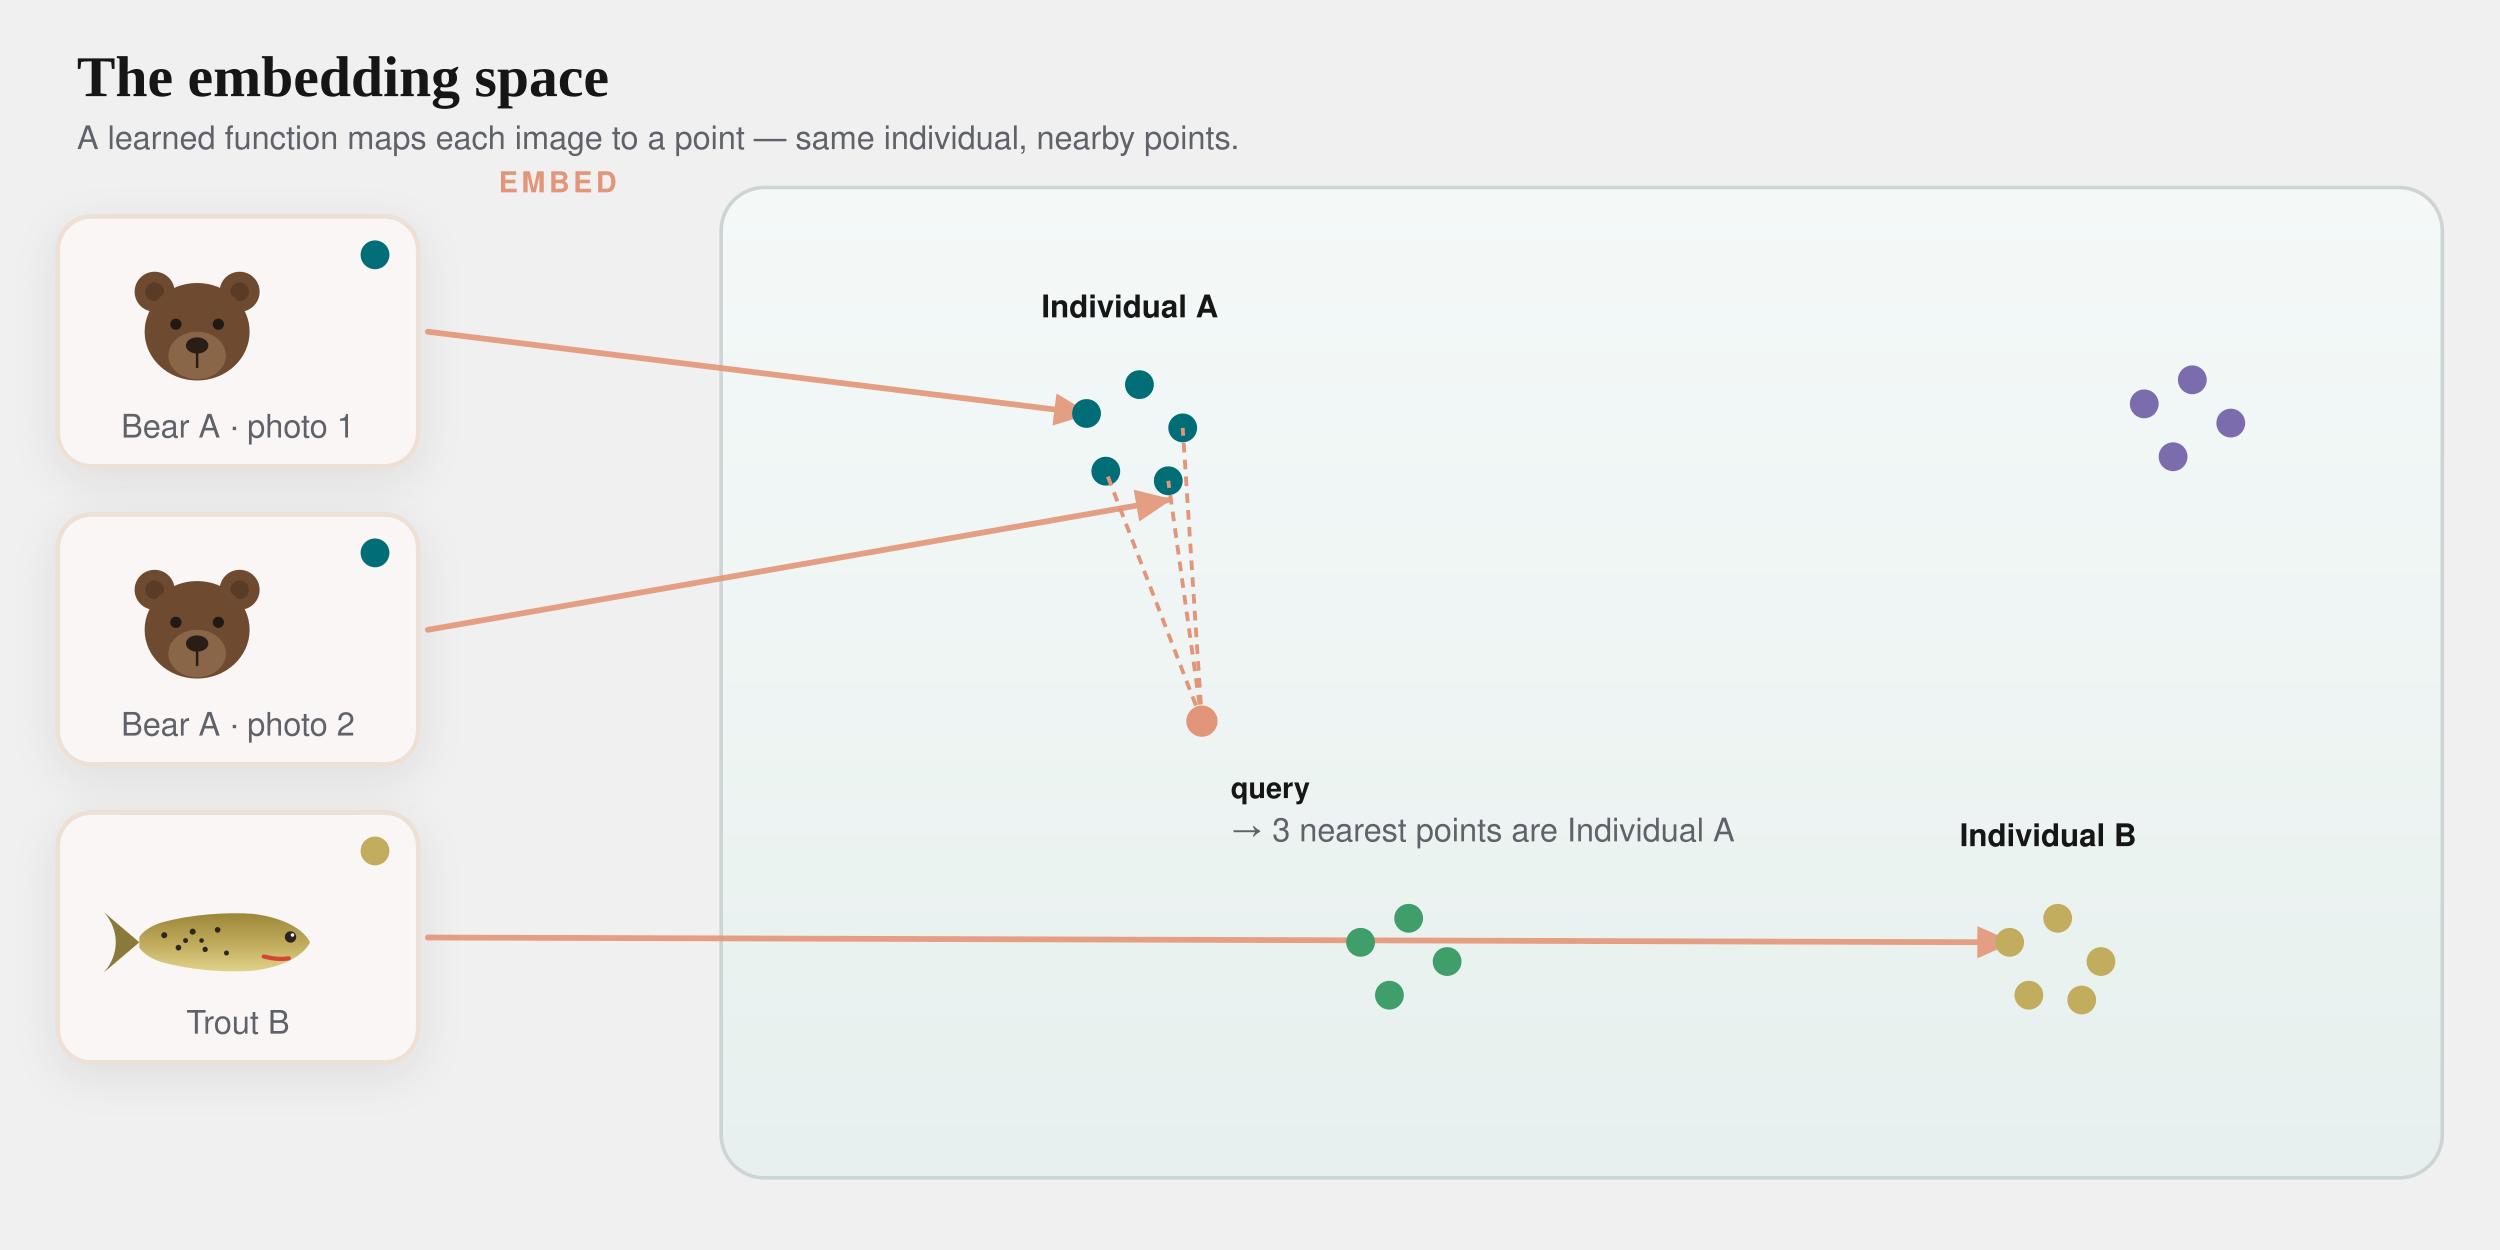
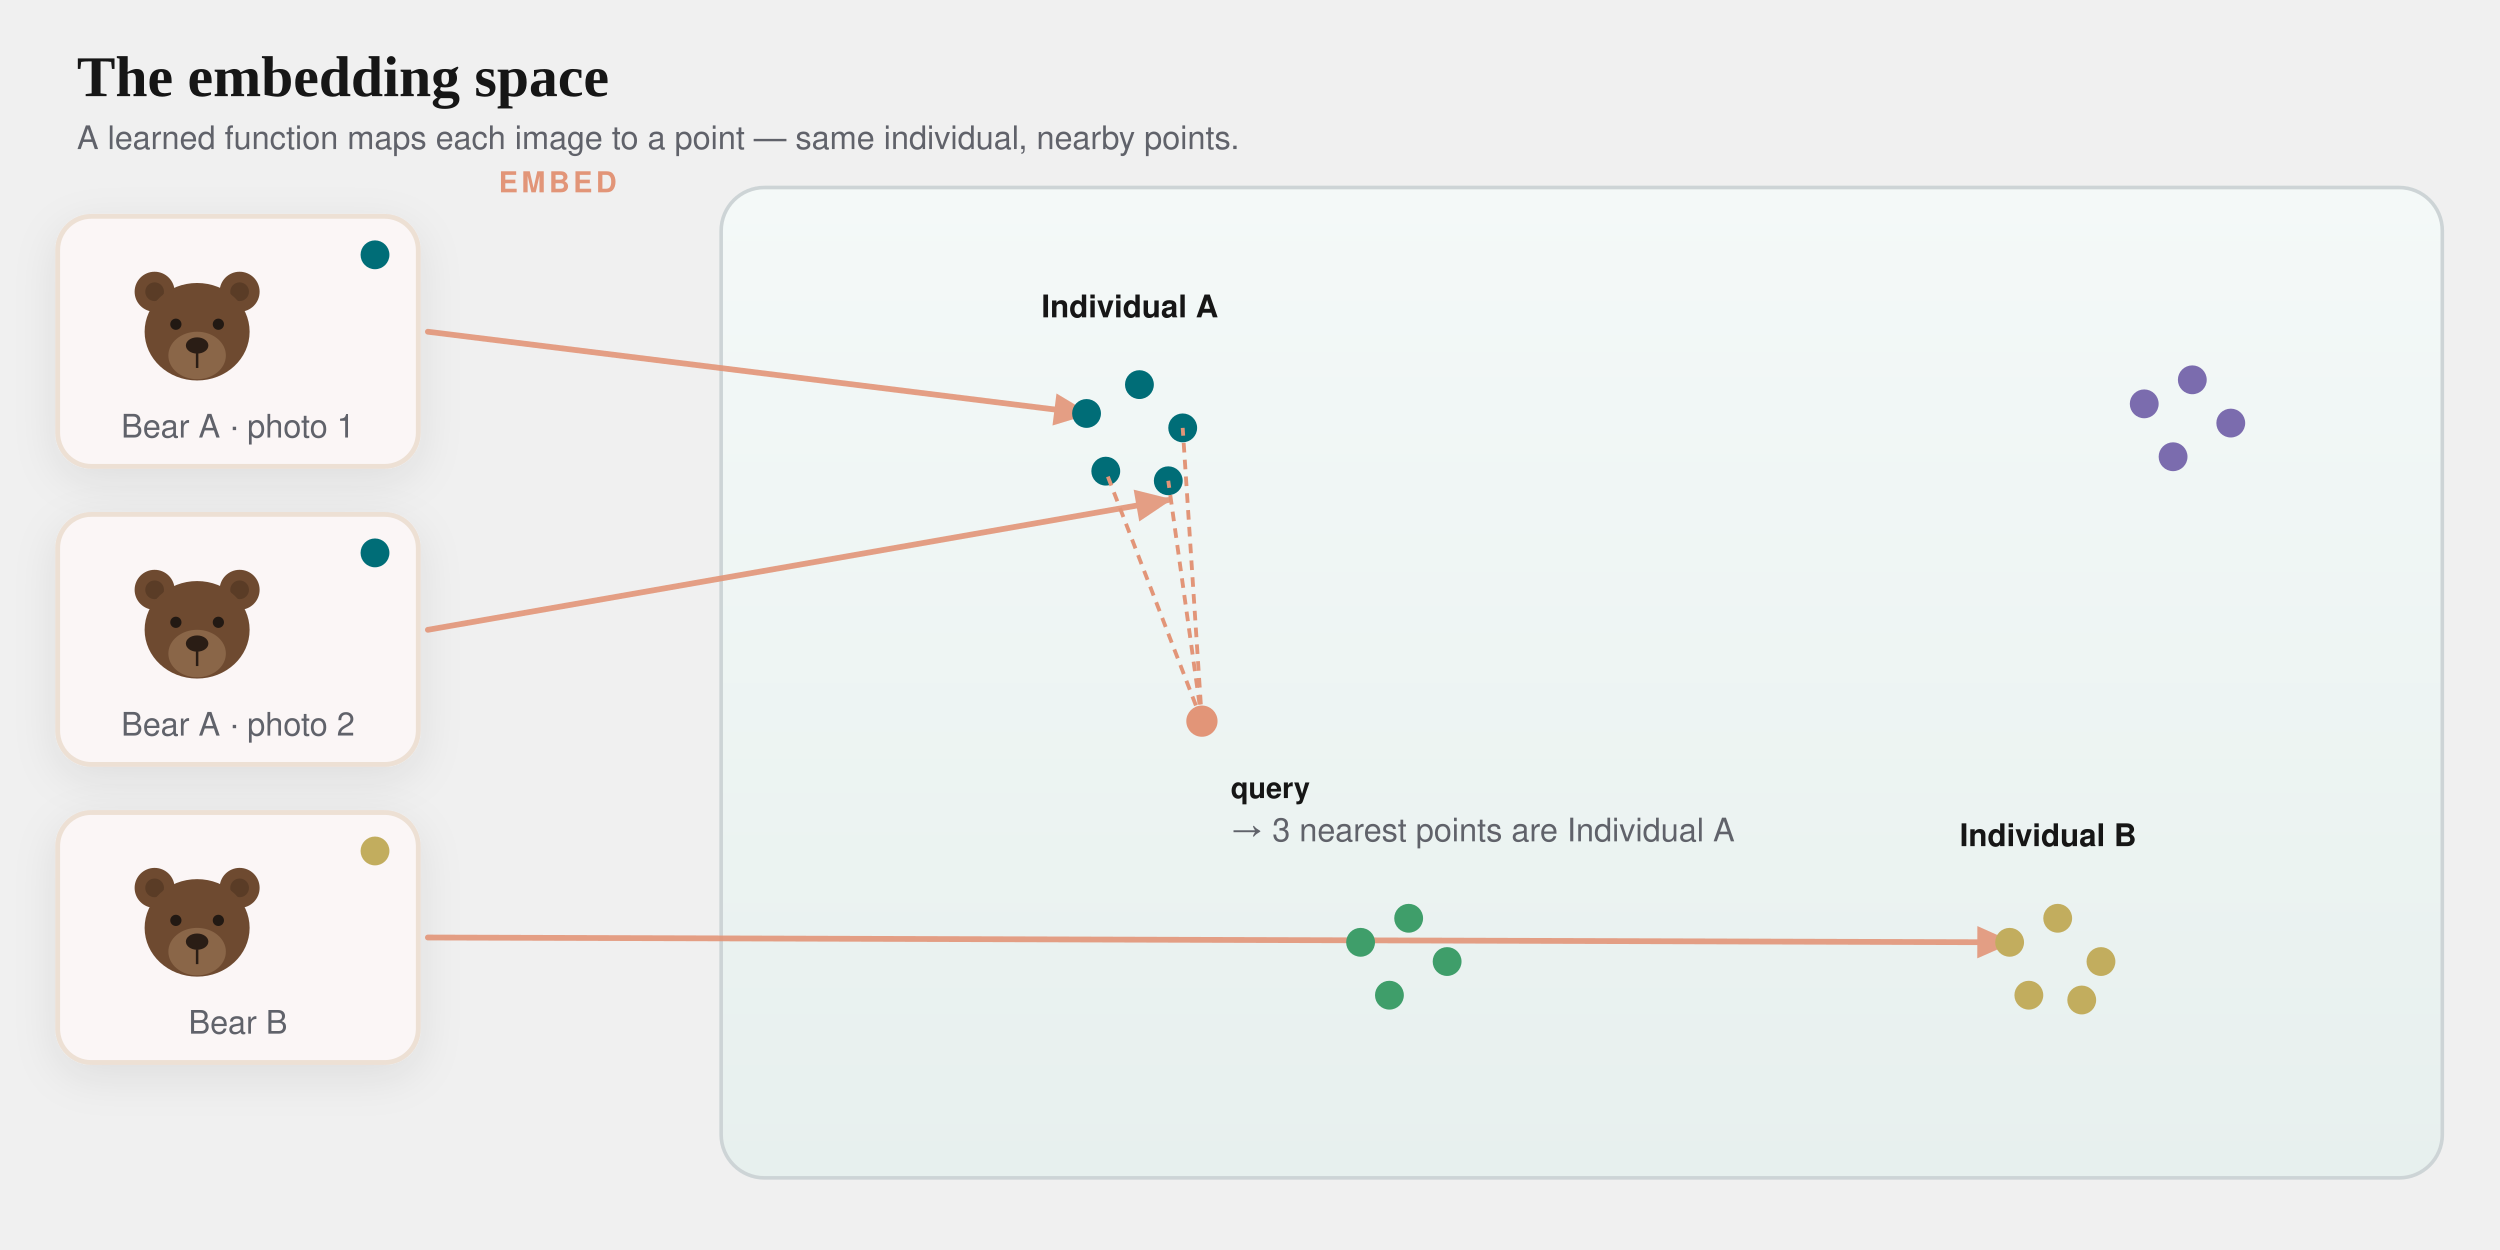
<svg xmlns="http://www.w3.org/2000/svg" viewBox="0 0 1040 520" font-family="Mulish, Helvetica, Arial, sans-serif">
  <defs>
    <marker id="arrow" viewBox="0 0 10 10" refX="8" refY="5" markerWidth="7" markerHeight="7" orient="auto-start-reverse">
      <path d="M0 1 L9 5 L0 9 Z" fill="#e29578" />
    </marker>
    <linearGradient id="space" x1="0" y1="0" x2="0" y2="1">
      <stop offset="0%" stop-color="#f4f9f8" />
      <stop offset="100%" stop-color="#e7f0ee" />
    </linearGradient>
    <filter id="cardshadow" x="-20%" y="-20%" width="140%" height="150%">
      <feDropShadow dx="0" dy="5" stdDeviation="9" flood-color="#1c2b28" flood-opacity="0.08" />
    </filter>
    <style>
    .title { font-family: Newsreader, Georgia, 'Times New Roman', serif; font-size: 24px; font-weight: 600; fill: #161616; }
    .desc  { font-size: 13.5px; fill: #60626a; }
    .tag   { font-size: 12px; font-weight: 700; letter-spacing: 0.12em; fill: #e29578; }
    .clab  { font-size: 13px; font-weight: 800; fill: #161616; }
    .cap   { font-size: 12px; font-weight: 700; fill: #161616; }
    .q     { animation: qp 2.6s ease-in-out infinite; transform-box: fill-box; transform-origin: 50% 50%; }
    @keyframes qp { 0%,100%{opacity:.6} 50%{opacity:1} }
    @media (prefers-reduced-motion: reduce) { * { animation: none !important; } }
  </style>
    <g id="bearface">
      <circle cx="-34" cy="-32" r="16" fill="#6e4a30" />
      <circle cx="34" cy="-32" r="16" fill="#6e4a30" />
      <circle cx="-34" cy="-32" r="7.5" fill="#5a3c26" />
      <circle cx="34" cy="-32" r="7.5" fill="#5a3c26" />
      <ellipse cx="0" cy="0" rx="42" ry="39" fill="#6e4a30" />
      <ellipse cx="0" cy="19" rx="23" ry="19" fill="#8a6648" />
      <circle cx="-17" cy="-6" r="4.5" fill="#221913" />
      <circle cx="17" cy="-6" r="4.5" fill="#221913" />
      <ellipse cx="0" cy="11" rx="9" ry="6.5" fill="#2a1d15" />
      <path d="M0 17 V29" stroke="#2a1d15" stroke-width="2" />
    </g>
-     <g id="trout">
-       <linearGradient id="troutg" x1="0" y1="0" x2="0" y2="1">
-         <stop offset="0%" stop-color="#9c8638" />
-         <stop offset="55%" stop-color="#c2ad5e" />
-         <stop offset="100%" stop-color="#e0d28a" />
-       </linearGradient>
-       <path d="M-46 0 L-66 -17 C -57 -7 -57 7 -66 17 Z" fill="#8a7a3a" />
-       <path d="M50 0 C 46 -8 34 -14 18 -16 C 4 -17 -16 -16 -34 -11 C -40 -9 -44 -6 -46 -3 L-46 3 C -44 6 -40 9 -34 11 C -16 16 4 17 18 16 C 34 14 46 8 50 0 Z" fill="url(#troutg)" />
-       <g fill="#2a2620">
-         <circle cx="-32" cy="-4" r="1.7" />
-         <circle cx="-24" cy="3" r="1.6" />
-         <circle cx="-16" cy="-6" r="1.7" />
-         <circle cx="-9" cy="4" r="1.5" />
-         <circle cx="-2" cy="-7" r="1.6" />
-         <circle cx="3" cy="6" r="1.4" />
-         <circle cx="-20" cy="-1" r="1.4" />
-         <circle cx="-11" cy="-1" r="1.3" />
-       </g>
-       <path d="M24 8 q 8 2 14 1" stroke="#d6452f" stroke-width="2.4" fill="none" stroke-linecap="round" />
-       <circle cx="39" cy="-3" r="3.2" fill="#2a2320" />
-       <circle cx="40.1" cy="-4.1" r="1" fill="#fff" />
-     </g>
  </defs>
  <text class="title" x="32" y="40">The embedding space</text>
  <text class="desc" x="32" y="62">A learned function maps each image to a point — same individual, nearby points.</text>
  <rect x="24" y="90" width="150" height="104" rx="14" fill="#fbf6f6" stroke="#ede0d4" stroke-width="2" filter="url(#cardshadow)" />
  <g transform="translate(82,138) scale(0.52)">
    <use href="#bearface" />
  </g>
  <circle cx="156" cy="106" r="6" fill="#006d77" />
  <text class="desc" x="99" y="182" text-anchor="middle">Bear A · photo 1</text>
  <rect x="24" y="214" width="150" height="104" rx="14" fill="#fbf6f6" stroke="#ede0d4" stroke-width="2" filter="url(#cardshadow)" />
  <g transform="translate(82,262) scale(0.52)">
    <use href="#bearface" />
  </g>
  <circle cx="156" cy="230" r="6" fill="#006d77" />
  <text class="desc" x="99" y="306" text-anchor="middle">Bear A · photo 2</text>
  <rect x="24" y="338" width="150" height="104" rx="14" fill="#fbf6f6" stroke="#ede0d4" stroke-width="2" filter="url(#cardshadow)" />
-   <g transform="translate(92,392) scale(0.74)">
-     <use href="#trout" />
+   <g transform="translate(82,386) scale(0.52)">
+     <use href="#bearface" />
  </g>
  <circle cx="156" cy="354" r="6" fill="#c2ad5e" />
-   <text class="desc" x="99" y="430" text-anchor="middle">Trout B</text>
+   <text class="desc" x="99" y="430" text-anchor="middle">Bear B</text>
  <text class="tag" x="232" y="80" text-anchor="middle">EMBED</text>
  <rect x="300" y="78" width="716" height="412" rx="18" fill="url(#space)" stroke="#cdd4d6" stroke-width="1.5" />
  <g stroke="#e29578" stroke-width="2.4" fill="none" stroke-linecap="round" opacity="0.9">
    <line x1="178" y1="138" x2="452" y2="172" marker-end="url(#arrow)" />
    <line x1="178" y1="262" x2="486" y2="208" marker-end="url(#arrow)" />
    <line x1="178" y1="390" x2="836" y2="392" marker-end="url(#arrow)" />
  </g>
  <text class="clab" x="470" y="132" text-anchor="middle" fill="#006d77">Individual A</text>
  <g fill="#006d77">
    <circle cx="452" cy="172" r="6" />
    <circle cx="474" cy="160" r="6" />
    <circle cx="492" cy="178" r="6" />
    <circle cx="460" cy="196" r="6" />
    <circle cx="486" cy="200" r="6" />
  </g>
  <g fill="#7b6cae">
    <circle cx="892" cy="168" r="6" />
    <circle cx="912" cy="158" r="6" />
    <circle cx="928" cy="176" r="6" />
    <circle cx="904" cy="190" r="6" />
  </g>
  <g fill="#3f9e6a">
    <circle cx="566" cy="392" r="6" />
    <circle cx="586" cy="382" r="6" />
    <circle cx="602" cy="400" r="6" />
    <circle cx="578" cy="414" r="6" />
  </g>
  <text class="clab" x="852" y="352" text-anchor="middle" fill="#a98d2e">Individual B</text>
  <g fill="#c2ad5e">
    <circle cx="836" cy="392" r="6" />
    <circle cx="856" cy="382" r="6" />
    <circle cx="874" cy="400" r="6" />
    <circle cx="844" cy="414" r="6" />
    <circle cx="866" cy="416" r="6" />
  </g>
  <g stroke="#e29578" stroke-width="1.6" stroke-dasharray="4 3">
    <circle cx="500" cy="300" r="6.5" fill="#e29578" stroke="none" class="q" />
    <line x1="500" y1="300" x2="460" y2="196" />
    <line x1="500" y1="300" x2="486" y2="200" />
    <line x1="500" y1="300" x2="492" y2="178" />
  </g>
  <text class="cap" x="512" y="332" fill="#e29578">query</text>
  <text class="desc" x="512" y="350">→ 3 nearest points are Individual A</text>
</svg>
